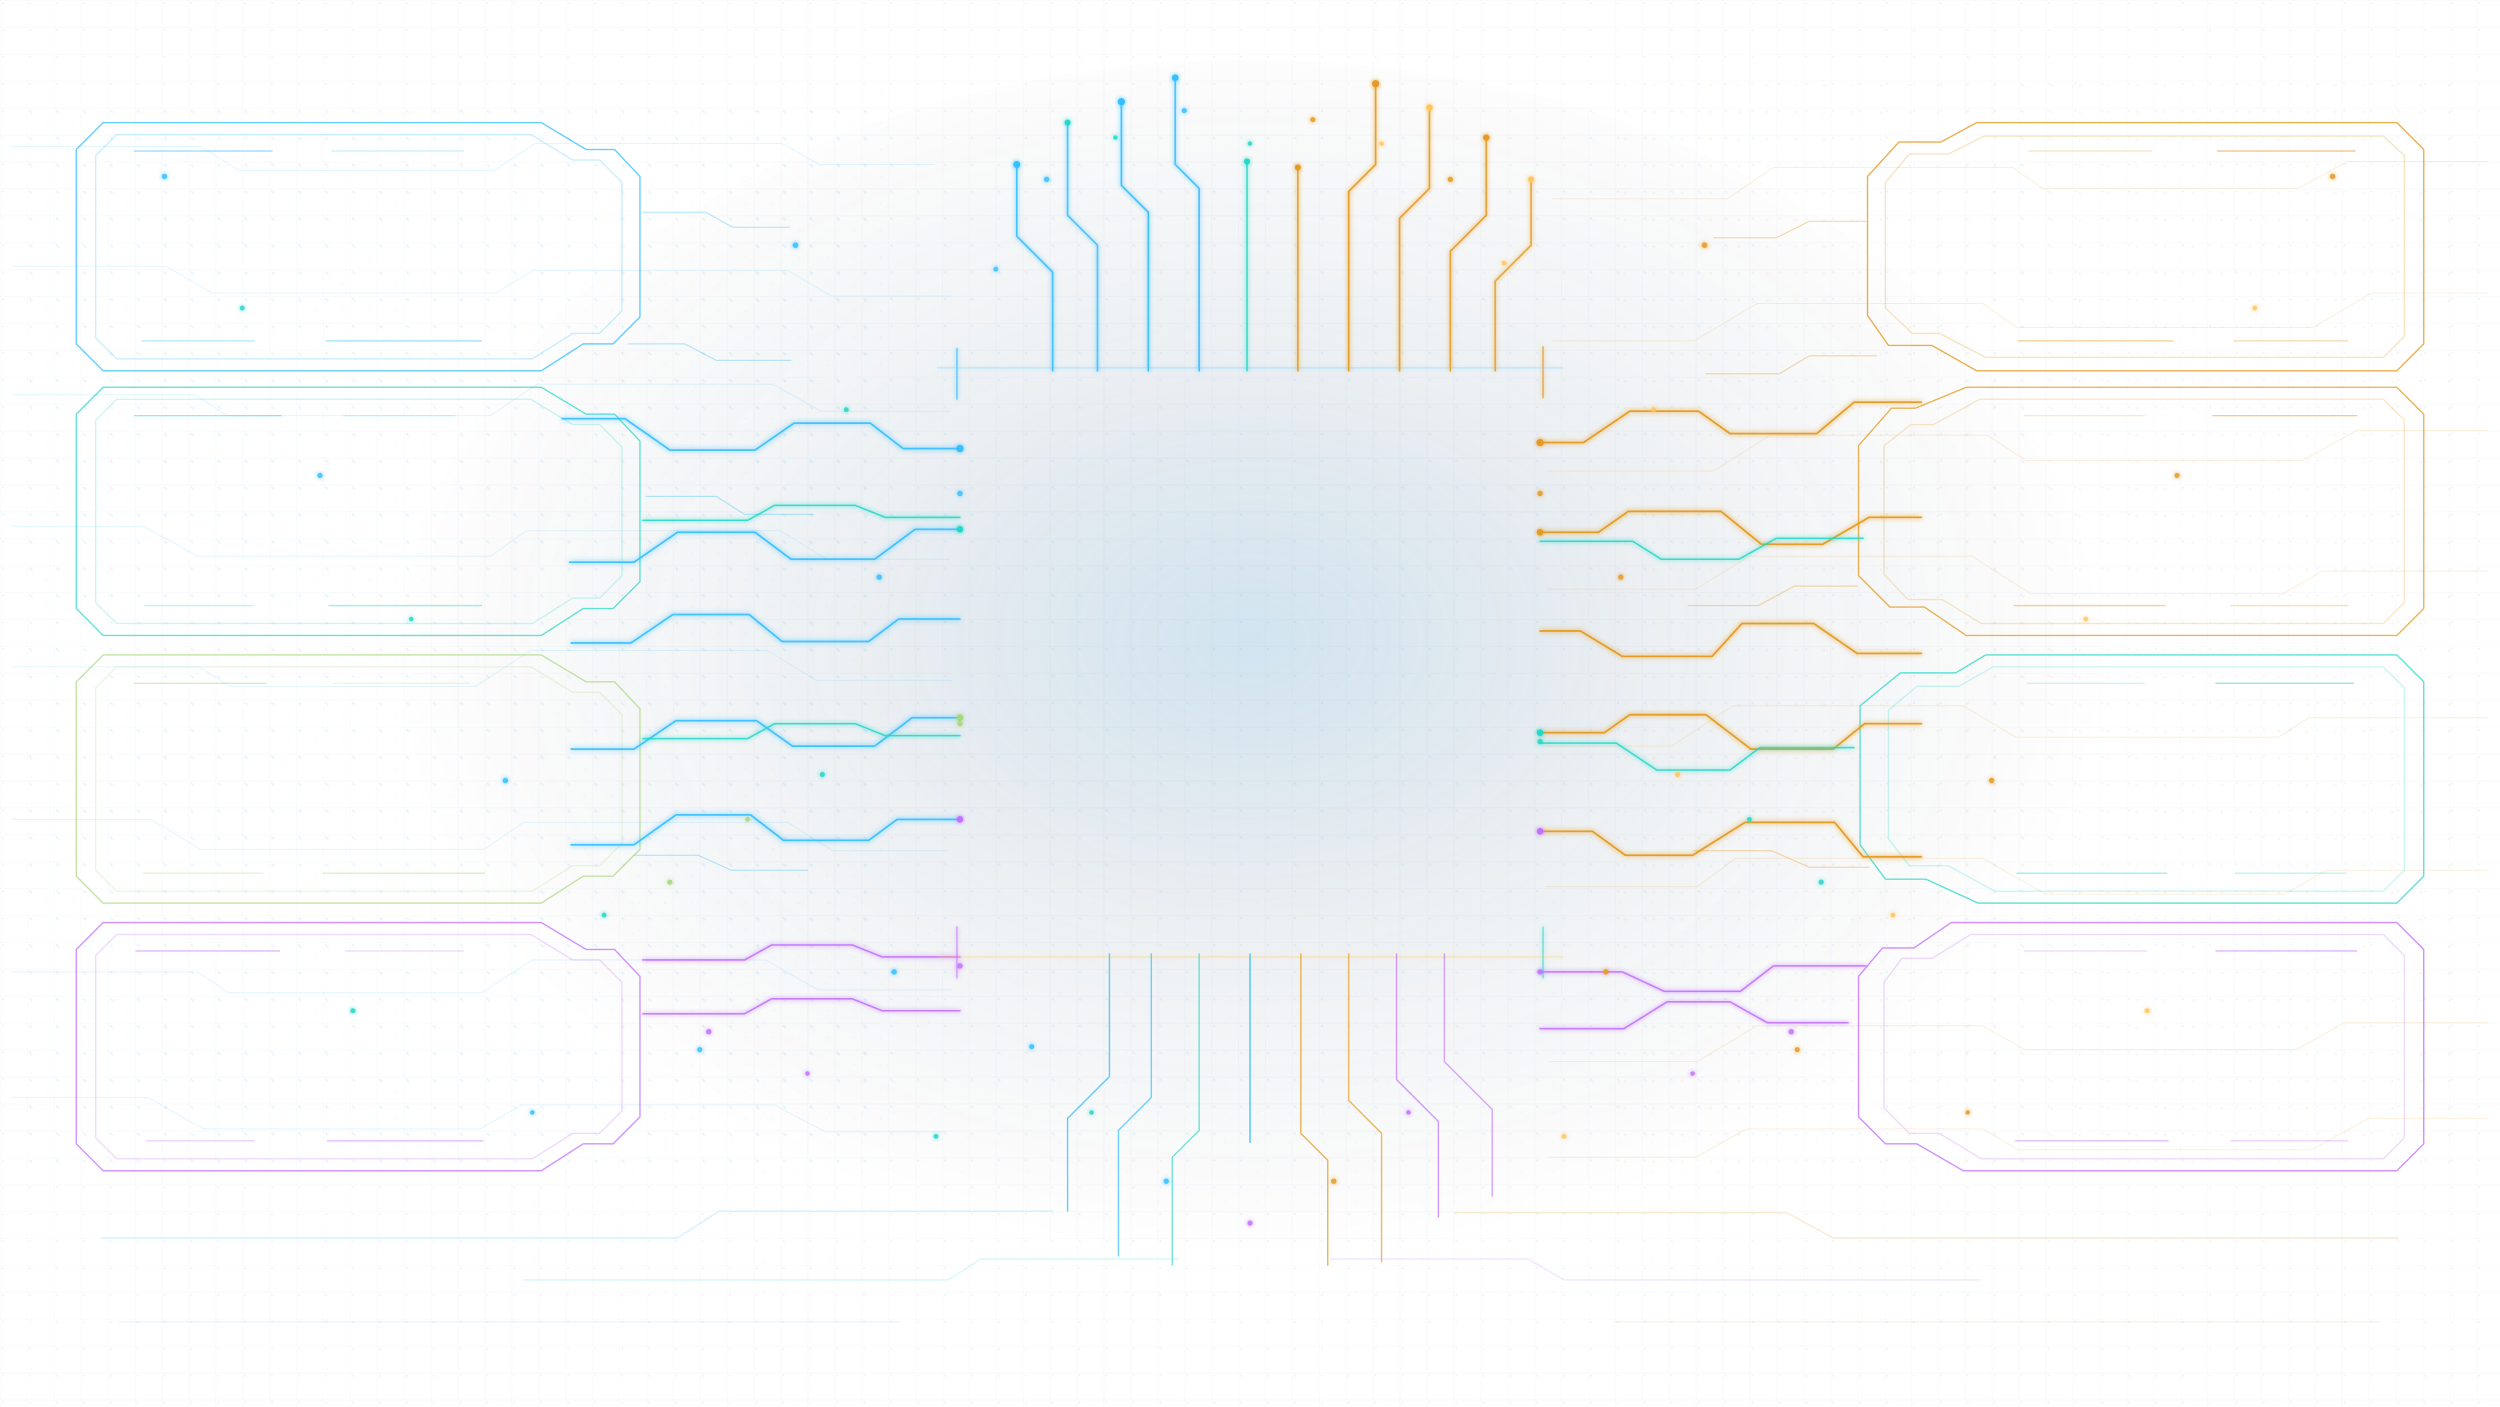
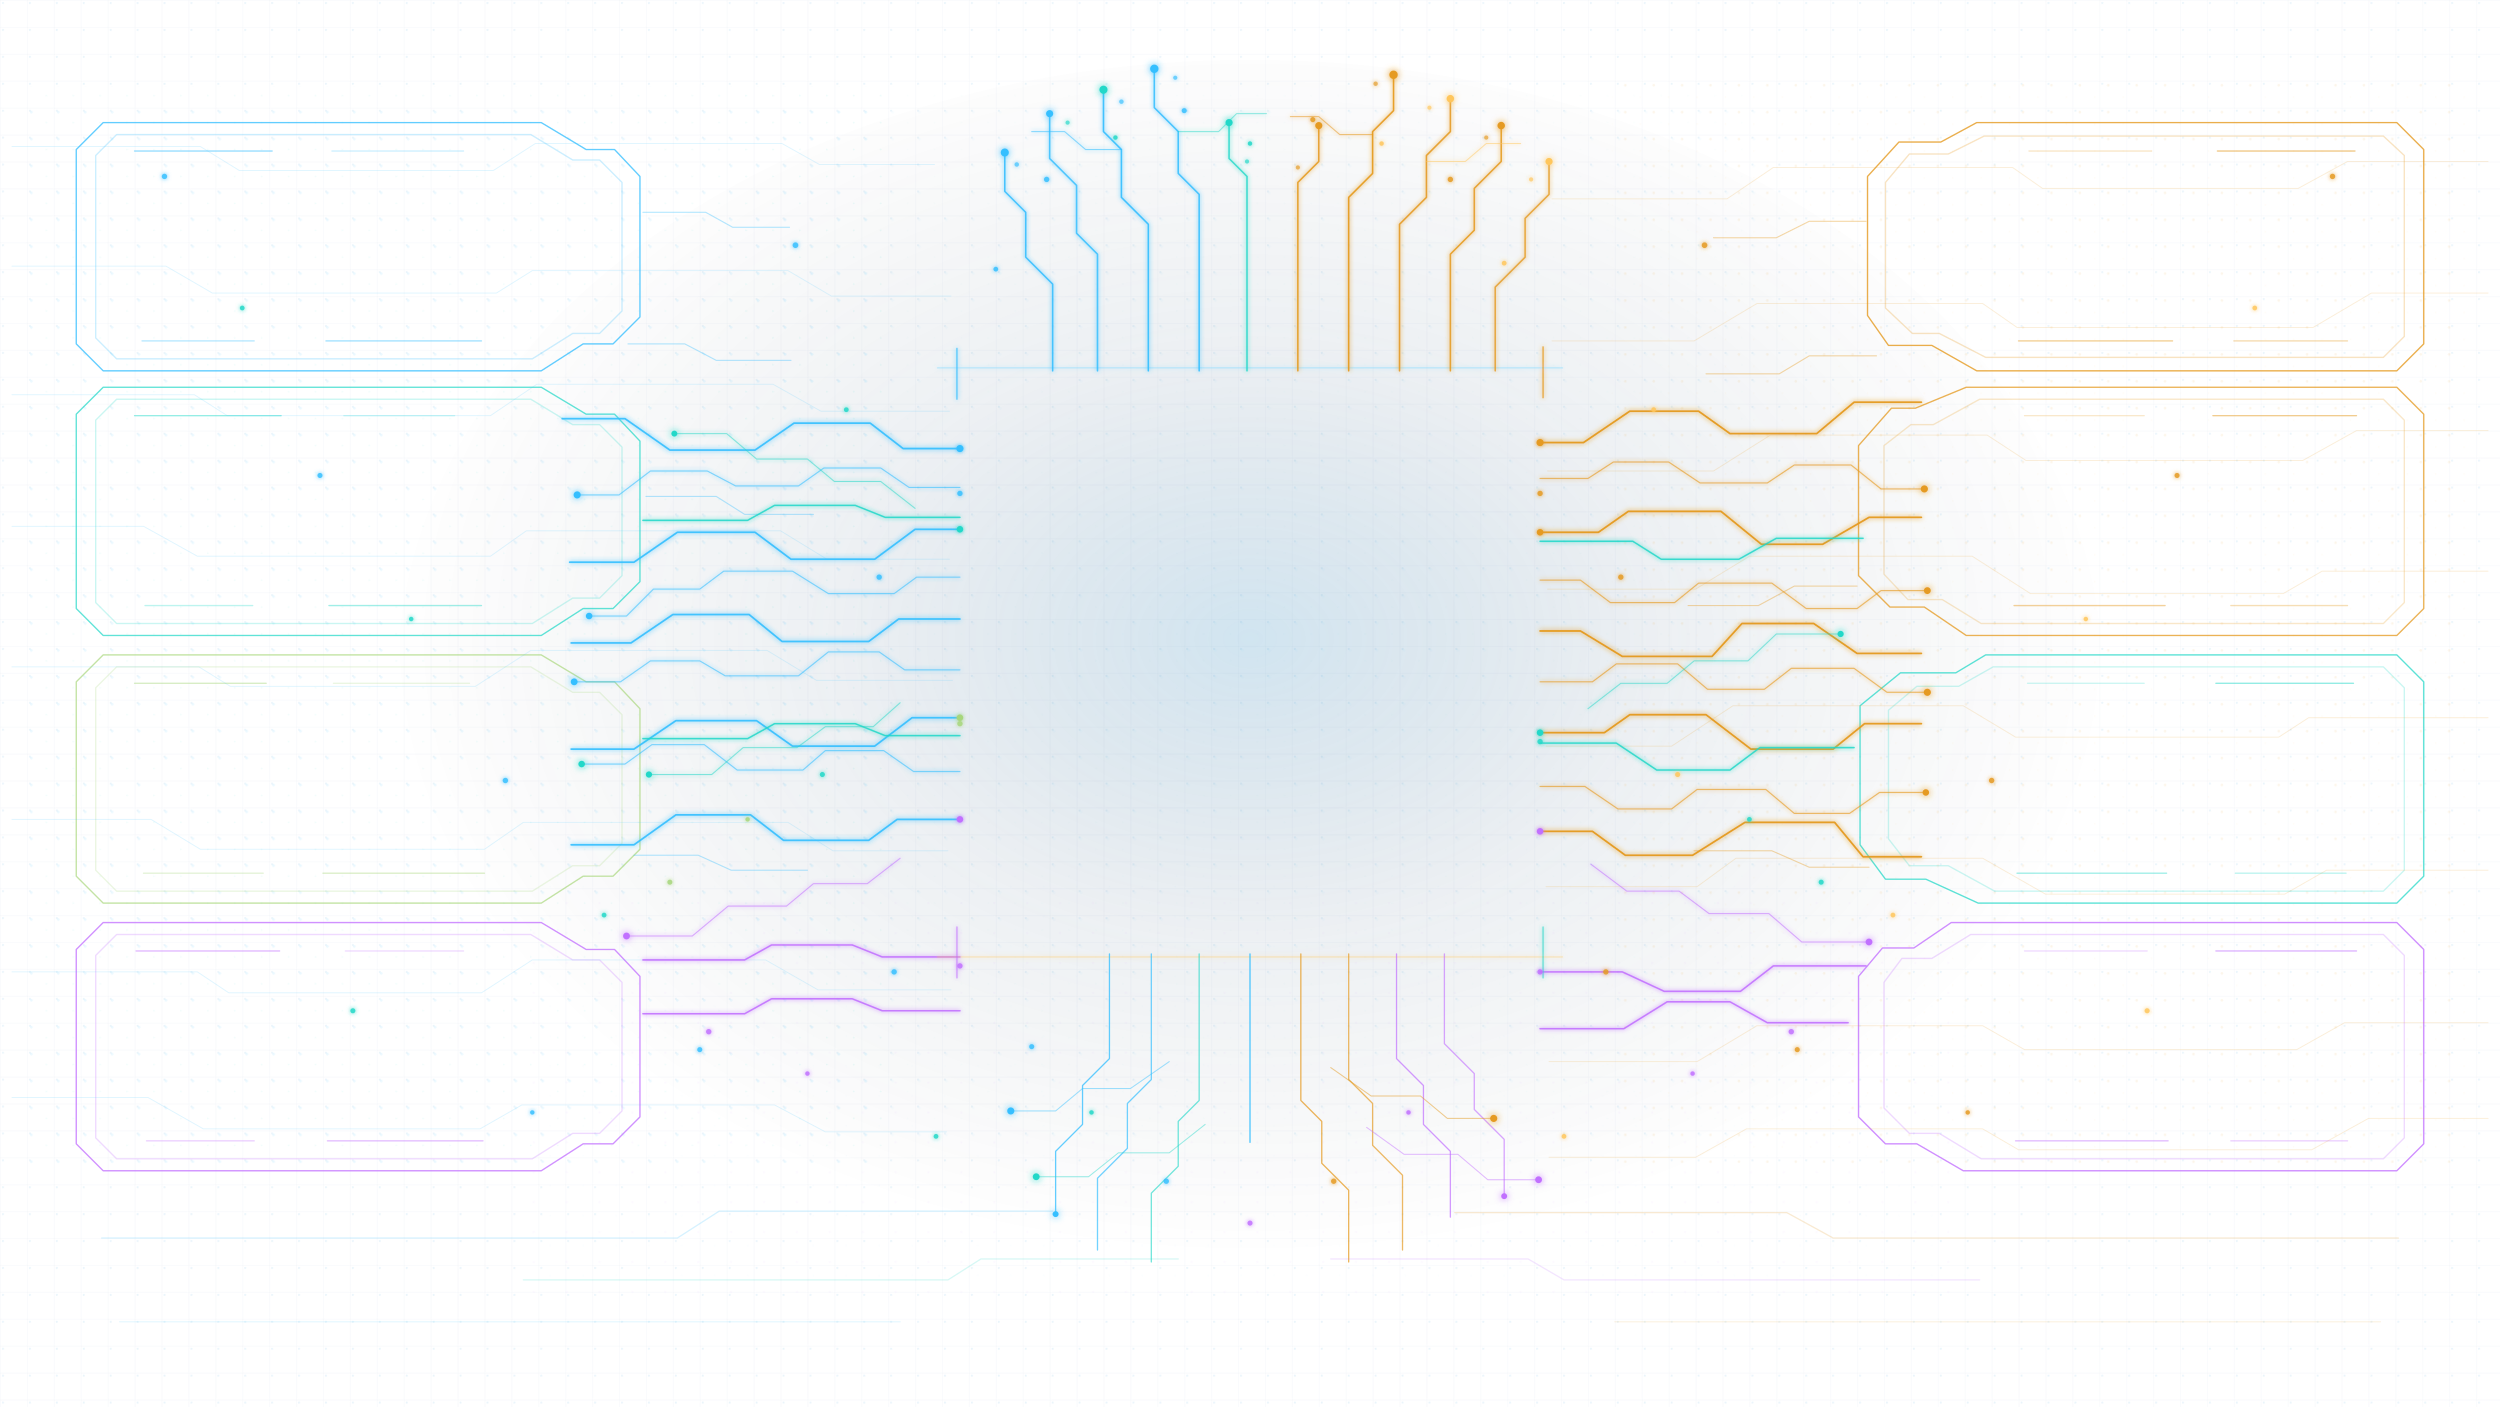
- <svg xmlns="http://www.w3.org/2000/svg" viewBox="0 0 1672 941" role="img" aria-label="Maestro authored PCB reference fabric v8 pruned vivid">
+ <svg xmlns="http://www.w3.org/2000/svg" viewBox="0 0 1672 941" role="img" aria-label="Maestro authored PCB reference fabric v9 flowing terminals">
  <defs>
    <pattern id="grid" width="18" height="18" patternUnits="userSpaceOnUse">
      <path d="M18 0H0V18" fill="none" stroke="#2a638d" stroke-opacity=".09" stroke-width=".42" />
      <circle cx="2" cy="2" r=".72" fill="#4aa5d7" fill-opacity=".12" />
    </pattern>
    <pattern id="dotsC" width="18" height="18" patternUnits="userSpaceOnUse">
      <circle cx="3" cy="3" r=".92" fill="#36bfff" fill-opacity=".42" />
      <circle cx="13" cy="10" r=".58" fill="#23d8c8" fill-opacity=".28" />
    </pattern>
    <pattern id="dotsA" width="19" height="18" patternUnits="userSpaceOnUse">
      <circle cx="4" cy="3" r=".9" fill="#e59a20" fill-opacity=".40" />
      <circle cx="14" cy="11" r=".56" fill="#ffc65c" fill-opacity=".25" />
    </pattern>
    <pattern id="dotsV" width="22" height="20" patternUnits="userSpaceOnUse">
      <circle cx="5" cy="4" r=".78" fill="#c16fff" fill-opacity=".31" />
      <circle cx="16" cy="13" r=".52" fill="#36bfff" fill-opacity=".21" />
    </pattern>
    <filter id="glow">
      <feGaussianBlur stdDeviation="1.55" result="b" />
      <feMerge>
        <feMergeNode in="b" />
        <feMergeNode in="SourceGraphic" />
      </feMerge>
    </filter>
    <filter id="glowC">
      <feGaussianBlur stdDeviation="1.9" result="b" />
      <feMerge>
        <feMergeNode in="b" />
        <feMergeNode in="SourceGraphic" />
      </feMerge>
    </filter>
    <filter id="glowA">
      <feGaussianBlur stdDeviation="1.9" result="b" />
+       <feMerge>
+         <feMergeNode in="b" />
+         <feMergeNode in="SourceGraphic" />
+       </feMerge>
+     </filter>
+     <filter id="terminalGlow">
+       <feGaussianBlur stdDeviation="2.6" result="b" />
      <feMerge>
        <feMergeNode in="b" />
        <feMergeNode in="SourceGraphic" />
      </feMerge>
    </filter>
    <radialGradient id="halo" cx="50%" cy="47%" r="50%">
      <stop offset="0" stop-color="#0d74b2" stop-opacity=".19" />
      <stop offset=".5" stop-color="#07335d" stop-opacity=".07" />
      <stop offset="1" stop-color="#020712" stop-opacity="0" />
    </radialGradient>
  </defs>
  <rect width="1672" height="941" fill="url(#grid)" opacity=".9" />
  <ellipse cx="836" cy="452" rx="570" ry="412" fill="url(#halo)" />
  <rect x="20" y="58" width="575" height="720" fill="url(#dotsC)" opacity=".23" />
  <rect x="1078" y="54" width="575" height="724" fill="url(#dotsA)" opacity=".22" />
  <rect x="492" y="58" width="690" height="704" fill="url(#dotsC)" opacity=".08" />
  <rect x="350" y="590" width="972" height="278" fill="url(#dotsV)" opacity=".12" />
  <g fill="none" stroke-linecap="round" stroke-linejoin="round">
    <g stroke-width=".92">
      <path d="M69 82H362l30 18h19l17 18v94l-18 18h-20l-28 18H69l-18-18V100z" stroke="#36bfff" stroke-opacity=".78" />
      <path d="M78 90H355l28 17h18l15 15v86l-15 15h-18l-27 17H78l-14-14V104z" stroke="#36bfff" stroke-opacity=".26" />
      <path d="M69 259H362l30 18h19l17 18v94l-18 18h-20l-28 18H69l-18-18V277z" stroke="#23d8c8" stroke-opacity=".72" />
      <path d="M78 267H355l28 17h18l15 15v86l-15 15h-18l-27 17H78l-14-14V281z" stroke="#23d8c8" stroke-opacity=".24" />
      <path d="M69 438H362l30 18h19l17 18v94l-18 18h-20l-28 18H69l-18-18V456z" stroke="#a7d67b" stroke-opacity=".68" />
      <path d="M78 446H355l28 17h18l15 15v86l-15 15h-18l-27 17H78l-14-14V460z" stroke="#a7d67b" stroke-opacity=".22" />
      <path d="M69 617H362l30 18h19l17 18v94l-18 18h-20l-28 18H69l-18-18V635z" stroke="#c16fff" stroke-opacity=".76" />
      <path d="M78 625H355l28 17h18l15 15v86l-15 15h-18l-27 17H78l-14-14V639z" stroke="#c16fff" stroke-opacity=".25" />
      <path d="M1603 82H1322l-24 13h-28l-21 23v93l14 20h29l30 17h281l18-18V100z" stroke="#e59a20" stroke-opacity=".80" />
      <path d="M1594 91h-267l-24 12h-26l-16 19v84l18 17h18l31 16h266l14-14V104z" stroke="#e59a20" stroke-opacity=".27" />
      <path d="M1603 259H1315l-34 14h-16l-22 25v87l21 21h23l28 19h288l18-18V277z" stroke="#e59a20" stroke-opacity=".76" />
      <path d="M1594 267h-270l-31 17h-15l-18 14v86l16 17h23l26 16h269l14-14V281z" stroke="#e59a20" stroke-opacity=".24" />
      <path d="M1603 438H1328l-20 12h-37l-27 22v93l17 23h27l35 16h280l18-18V456z" stroke="#23d8c8" stroke-opacity=".74" />
      <path d="M1594 446h-261l-23 13h-28l-19 16v86l14 18h26l31 17h260l14-14V460z" stroke="#23d8c8" stroke-opacity=".24" />
      <path d="M1603 617H1305l-25 17h-21l-16 19v94l18 18h21l31 18h290l18-18V635z" stroke="#c16fff" stroke-opacity=".78" />
      <path d="M1594 625h-276l-26 16h-20l-12 16v84l17 17h20l28 17h269l14-14V639z" stroke="#c16fff" stroke-opacity=".26" />
      <path d="M90 101h92" stroke="#36bfff" stroke-opacity=".50" />
      <path d="M222 101h88" stroke="#36bfff" stroke-opacity=".24" />
      <path d="M95 228h75" stroke="#36bfff" stroke-opacity=".34" />
      <path d="M218 228h104" stroke="#36bfff" stroke-opacity=".44" />
      <path d="M90 278h98" stroke="#23d8c8" stroke-opacity=".48" />
      <path d="M230 278h74" stroke="#23d8c8" stroke-opacity=".22" />
      <path d="M97 405h72" stroke="#23d8c8" stroke-opacity=".30" />
      <path d="M220 405h102" stroke="#23d8c8" stroke-opacity=".43" />
      <path d="M90 457h88" stroke="#a7d67b" stroke-opacity=".44" />
      <path d="M223 457h91" stroke="#a7d67b" stroke-opacity=".22" />
      <path d="M96 584h80" stroke="#a7d67b" stroke-opacity=".31" />
      <path d="M216 584h108" stroke="#a7d67b" stroke-opacity=".42" />
      <path d="M91 636h96" stroke="#c16fff" stroke-opacity=".48" />
      <path d="M231 636h79" stroke="#c16fff" stroke-opacity=".24" />
      <path d="M98 763h72" stroke="#c16fff" stroke-opacity=".32" />
      <path d="M219 763h104" stroke="#c16fff" stroke-opacity=".44" />
      <path d="M1483 101h92" stroke="#e59a20" stroke-opacity=".52" />
      <path d="M1357 101h82" stroke="#e59a20" stroke-opacity=".24" />
      <path d="M1494 228h76" stroke="#e59a20" stroke-opacity=".34" />
      <path d="M1350 228h103" stroke="#e59a20" stroke-opacity=".46" />
      <path d="M1480 278h96" stroke="#e59a20" stroke-opacity=".50" />
      <path d="M1354 278h80" stroke="#e59a20" stroke-opacity=".23" />
      <path d="M1492 405h78" stroke="#e59a20" stroke-opacity=".33" />
      <path d="M1347 405h101" stroke="#e59a20" stroke-opacity=".45" />
      <path d="M1482 457h92" stroke="#23d8c8" stroke-opacity=".49" />
      <path d="M1356 457h78" stroke="#23d8c8" stroke-opacity=".23" />
      <path d="M1495 584h74" stroke="#23d8c8" stroke-opacity=".31" />
      <path d="M1349 584h100" stroke="#23d8c8" stroke-opacity=".44" />
      <path d="M1482 636h94" stroke="#c16fff" stroke-opacity=".50" />
      <path d="M1354 636h82" stroke="#c16fff" stroke-opacity=".24" />
      <path d="M1492 763h78" stroke="#c16fff" stroke-opacity=".32" />
      <path d="M1348 763h102" stroke="#c16fff" stroke-opacity=".45" />
    </g>
    <g stroke="#36bfff" stroke-opacity=".16" stroke-width=".62">
      <path d="M8 98h126l26 16h170l28-18h165l25 14h77" />
      <path d="M8 178h103l31 18h190l24-15h171l29 17h80" />
      <path d="M8 264h122l22 14h176l31-21h158l32 18h86" />
      <path d="M8 352h88l36 20h196l24-17h170l31 19h82" />
      <path d="M8 446h125l21 13h164l37-24h158l33 20h91" />
      <path d="M8 548h93l33 20h190l26-18h177l30 19h77" />
      <path d="M8 650h124l21 14h169l34-22h156l35 20h89" />
      <path d="M8 734h91l37 21h185l28-16h169l34 18h81" />
    </g>
    <g stroke="#e59a20" stroke-opacity=".17" stroke-width=".64">
      <path d="M1664 108h-94l-33 18h-171l-20-14h-160l-31 21h-117" />
      <path d="M1664 196h-78l-39 23h-198l-23-16h-151l-42 25h-95" />
      <path d="M1664 288h-88l-36 20h-185l-26-17h-145l-38 24h-111" />
      <path d="M1664 382h-111l-26 15h-169l-39-25h-149l-36 22h-99" />
      <path d="M1664 480h-120l-20 13h-176l-35-21h-154l-41 27h-84" />
      <path d="M1664 582h-108l-28 16h-160l-42-24h-165l-26 19h-101" />
      <path d="M1664 684h-96l-32 18h-182l-28-16h-151l-40 24h-99" />
      <path d="M1664 748h-80l-38 21h-196l-24-14h-158l-34 19h-98" />
    </g>
    <g stroke="#36bfff" stroke-opacity=".91" stroke-width="1.16" filter="url(#glowC)">
      <path d="M642 300H604l-22-17h-51l-26 18h-57l-30-21h-42" />
      <path d="M642 354H612l-27 20h-56l-24-18h-52l-29 20h-43" />
      <path d="M642 414H601l-20 15h-58l-22-18h-51l-28 19h-40" />
      <path d="M642 480H610l-25 19h-55l-24-17h-54l-28 19h-42" />
      <path d="M642 548H600l-19 14h-57l-22-17h-50l-28 20h-42" />
    </g>
    <g stroke="#e59a20" stroke-opacity=".93" stroke-width="1.18" filter="url(#glowA)">
      <path d="M1030 296h29l31-21h46l21 15h58l25-21h45" />
      <path d="M1030 356h39l20-14h62l27 22h41l31-18h35" />
      <path d="M1030 422h27l28 17h60l20-22h48l29 20h43" />
      <path d="M1030 490h43l17-12h51l30 23h55l21-17h38" />
      <path d="M1030 556h35l22 16h45l35-22h60l19 23h39" />
    </g>
    <g stroke="#36bfff" stroke-opacity=".37" stroke-width=".76">
      <path d="M430 142h42l18 10h38" />
      <path d="M420 230h38l21 11h50" />
      <path d="M432 332h47l19 12h46" />
      <path d="M424 572h43l22 10h51" />
    </g>
    <g stroke="#e59a20" stroke-opacity=".39" stroke-width=".76">
      <path d="M1248 148h-38l-22 11h-42" />
      <path d="M1255 238h-45l-20 12h-49" />
      <path d="M1242 392h-42l-24 13h-47" />
      <path d="M1250 580h-40l-25-11h-52" />
    </g>
    <g stroke="#23d8c8" stroke-opacity=".83" stroke-width="1.04" filter="url(#glow)">
      <path d="M430 348h70l18-10h54l20 8h50" />
      <path d="M1246 360h-58l-25 14h-52l-19-12h-62" />
      <path d="M430 494h70l18-10h54l20 8h50" />
      <path d="M1240 500h-63l-20 15h-49l-27-18h-51" />
    </g>
    <g stroke="#c16fff" stroke-opacity=".86" stroke-width="1.05" filter="url(#glow)">
      <path d="M430 642h68l18-10h54l20 8h52" />
      <path d="M1248 646h-62l-22 17h-51l-28-13h-55" />
      <path d="M430 678h68l18-10h54l20 8h52" />
      <path d="M1236 684h-54l-25-14h-42l-29 18h-56" />
    </g>
+     <g stroke="#36bfff" stroke-opacity=".58" stroke-width=".78" filter="url(#glow)">
+       <path d="M642 326h-34l-19-13h-38l-17 12h-42l-19-10h-38l-21 16h-28" />
+       <path d="M642 386h-29l-15 11h-44l-24-15h-46l-16 12h-31l-18 18h-25" />
+       <path d="M642 448h-37l-17-12h-34l-20 16h-49l-17-10h-33l-20 14h-31" />
+       <path d="M642 516h-31l-20-14h-39l-15 13h-44l-22-17h-35l-18 13h-29" />
+     </g>
+     <g stroke="#e59a20" stroke-opacity=".61" stroke-width=".80" filter="url(#glow)">
+       <path d="M1030 320h32l17-11h37l21 14h45l18-12h38l20 16h29" />
+       <path d="M1030 388h27l20 15h43l16-13h49l23 17h34l16-12h31" />
+       <path d="M1030 456h35l16-12h41l20 17h38l18-14h42l22 16h27" />
+       <path d="M1030 526h30l22 15h36l17-13h46l19 16h37l20-14h31" />
+     </g>
+     <g stroke="#23d8c8" stroke-opacity=".52" stroke-width=".72" filter="url(#glow)">
+       <path d="M612 340l-23-18h-31l-18-15h-34l-20-17h-35" />
+       <path d="M602 470l-18 16h-32l-19 14h-36l-21 18h-42" />
+       <path d="M1062 474l22-17h31l18-15h36l19-18h43" />
+     </g>
+     <g stroke="#c16fff" stroke-opacity=".55" stroke-width=".72" filter="url(#glow)">
+       <path d="M602 574l-22 17h-36l-18 15h-39l-24 20h-44" />
+       <path d="M1064 578l24 18h35l20 15h40l22 19h45" />
+     </g>
    <g filter="url(#glow)" stroke-width=".92">
      <path d="M627 246h418" stroke="#8bddff" stroke-opacity=".44" />
      <path d="M627 640h418" stroke="#ffc65c" stroke-opacity=".32" />
      <path d="M640 233v34" stroke="#36bfff" stroke-opacity=".74" />
      <path d="M1032 232v34" stroke="#e59a20" stroke-opacity=".78" />
      <path d="M640 620v34" stroke="#c16fff" stroke-opacity=".62" />
      <path d="M1032 620v34" stroke="#23d8c8" stroke-opacity=".62" />
    </g>
-     <g stroke-width="1.12" fill="none" filter="url(#glow)">
-       <path d="M704 248V182l-24-24V110" stroke="#36bfff" stroke-opacity=".88" />
-       <path d="M734 248V164l-20-20V82" stroke="#36bfff" stroke-opacity=".84" />
-       <path d="M768 248V142l-18-18V68" stroke="#36bfff" stroke-opacity=".91" />
-       <path d="M802 248V126l-16-16V52" stroke="#36bfff" stroke-opacity=".87" />
-       <path d="M834 248V108" stroke="#23d8c8" stroke-opacity=".80" />
-       <path d="M868 248V112" stroke="#e59a20" stroke-opacity=".84" />
-       <path d="M902 248V128l18-18V56" stroke="#e59a20" stroke-opacity=".92" />
-       <path d="M936 248V146l20-20V72" stroke="#e59a20" stroke-opacity=".88" />
-       <path d="M970 248V168l24-24V92" stroke="#e59a20" stroke-opacity=".84" />
-       <path d="M1000 248V188l24-24V120" stroke="#e59a20" stroke-opacity=".79" />
-     </g>
-     <g stroke-width=".95" fill="none">
-       <path d="M742 638v82l-28 28v62" stroke="#36bfff" stroke-opacity=".78" />
-       <path d="M770 638v96l-22 22v84" stroke="#36bfff" stroke-opacity=".70" />
-       <path d="M802 638v118l-18 18v72" stroke="#23d8c8" stroke-opacity=".64" />
+     <g stroke-width="1.05" fill="none" filter="url(#glow)">
+       <path d="M704 248V190l-18-18V142l-14-14V102" stroke="#36bfff" stroke-opacity=".88" />
+       <path d="M734 248V170l-14-14V124l-18-18V76" stroke="#36bfff" stroke-opacity=".84" />
+       <path d="M768 248V150l-18-18V100l-12-12V60" stroke="#36bfff" stroke-opacity=".91" />
+       <path d="M802 248V130l-14-14V88l-16-16V46" stroke="#36bfff" stroke-opacity=".87" />
+       <path d="M834 248V118l-12-12V82" stroke="#23d8c8" stroke-opacity=".80" />
+       <path d="M868 248V122l14-14V84" stroke="#e59a20" stroke-opacity=".84" />
+       <path d="M902 248V132l16-16V88l14-14V50" stroke="#e59a20" stroke-opacity=".92" />
+       <path d="M936 248V150l18-18V104l16-16V66" stroke="#e59a20" stroke-opacity=".88" />
+       <path d="M970 248V170l16-16V126l18-18V84" stroke="#e59a20" stroke-opacity=".84" />
+       <path d="M1000 248V192l20-20V146l16-16V108" stroke="#e59a20" stroke-opacity=".79" />
+       <path d="M750 100h-24l-14-12h-22" stroke="#36bfff" stroke-opacity=".55" stroke-width=".72" />
+       <path d="M788 88h27l12-12h20" stroke="#23d8c8" stroke-opacity=".50" stroke-width=".70" />
+       <path d="M918 90h-22l-14-12h-19" stroke="#e59a20" stroke-opacity=".54" stroke-width=".72" />
+       <path d="M954 108h26l14-12h23" stroke="#ffc65c" stroke-opacity=".49" stroke-width=".70" />
+     </g>
+     <g stroke-width=".88" fill="none">
+       <path d="M742 638v70l-18 18v26l-18 18v42" stroke="#36bfff" stroke-opacity=".78" />
+       <path d="M770 638v84l-16 16v30l-20 20v48" stroke="#36bfff" stroke-opacity=".70" />
+       <path d="M802 638v98l-14 14v30l-18 18v46" stroke="#23d8c8" stroke-opacity=".64" />
      <path d="M836 638v126" stroke="#36bfff" stroke-opacity=".88" />
-       <path d="M870 638v120l18 18v70" stroke="#e59a20" stroke-opacity=".74" />
-       <path d="M902 638v98l22 22v86" stroke="#e59a20" stroke-opacity=".69" />
-       <path d="M934 638v84l28 28v64" stroke="#c16fff" stroke-opacity=".70" />
-       <path d="M966 638v72l32 32v58" stroke="#c16fff" stroke-opacity=".61" />
+       <path d="M870 638v98l14 14v28l18 18v48" stroke="#e59a20" stroke-opacity=".74" />
+       <path d="M902 638v84l16 16v28l20 20v50" stroke="#e59a20" stroke-opacity=".69" />
+       <path d="M934 638v70l18 18v26l18 18v44" stroke="#c16fff" stroke-opacity=".70" />
+       <path d="M966 638v60l20 20v24l20 20v38" stroke="#c16fff" stroke-opacity=".61" />
+       <path d="M782 710l-26 18h-32l-18 15h-30" stroke="#36bfff" stroke-opacity=".48" stroke-width=".70" />
+       <path d="M806 752l-24 19h-34l-20 16h-35" stroke="#23d8c8" stroke-opacity=".46" stroke-width=".68" />
+       <path d="M890 714l27 19h33l18 15h31" stroke="#e59a20" stroke-opacity=".50" stroke-width=".70" />
+       <path d="M914 754l25 18h36l20 17h34" stroke="#c16fff" stroke-opacity=".48" stroke-width=".68" />
      <path d="M68 828h385l28-18h223" stroke="#36bfff" stroke-opacity=".20" />
      <path d="M1604 828h-378l-31-17h-222" stroke="#e59a20" stroke-opacity=".20" />
      <path d="M350 856h284l22-14h132" stroke="#23d8c8" stroke-opacity=".18" />
      <path d="M1324 856h-278l-24-14H890" stroke="#c16fff" stroke-opacity=".18" />
      <path d="M80 884h522" stroke="#36bfff" stroke-opacity=".12" />
      <path d="M1592 884h-512" stroke="#e59a20" stroke-opacity=".12" />
    </g>
  </g>
  <g filter="url(#glow)" opacity=".88">
    <circle cx="110" cy="118" r="1.8" fill="#36bfff" />
    <circle cx="162" cy="206" r="1.6" fill="#23d8c8" />
    <circle cx="214" cy="318" r="1.7" fill="#36bfff" />
    <circle cx="275" cy="414" r="1.5" fill="#23d8c8" />
    <circle cx="338" cy="522" r="1.8" fill="#36bfff" />
    <circle cx="404" cy="612" r="1.6" fill="#23d8c8" />
    <circle cx="468" cy="702" r="1.7" fill="#36bfff" />
    <circle cx="532" cy="164" r="1.9" fill="#36bfff" />
    <circle cx="566" cy="274" r="1.6" fill="#23d8c8" />
    <circle cx="588" cy="386" r="1.8" fill="#36bfff" />
    <circle cx="550" cy="518" r="1.7" fill="#23d8c8" />
    <circle cx="598" cy="650" r="1.8" fill="#36bfff" />
    <circle cx="626" cy="760" r="1.6" fill="#23d8c8" />
    <circle cx="356" cy="744" r="1.5" fill="#36bfff" />
    <circle cx="236" cy="676" r="1.7" fill="#23d8c8" />
    <circle cx="1560" cy="118" r="1.8" fill="#e59a20" />
    <circle cx="1508" cy="206" r="1.6" fill="#ffc65c" />
    <circle cx="1456" cy="318" r="1.7" fill="#e59a20" />
    <circle cx="1395" cy="414" r="1.5" fill="#ffc65c" />
    <circle cx="1332" cy="522" r="1.8" fill="#e59a20" />
    <circle cx="1266" cy="612" r="1.6" fill="#ffc65c" />
    <circle cx="1202" cy="702" r="1.7" fill="#e59a20" />
    <circle cx="1140" cy="164" r="1.9" fill="#e59a20" />
    <circle cx="1106" cy="274" r="1.6" fill="#ffc65c" />
    <circle cx="1084" cy="386" r="1.8" fill="#e59a20" />
    <circle cx="1122" cy="518" r="1.7" fill="#ffc65c" />
    <circle cx="1074" cy="650" r="1.8" fill="#e59a20" />
    <circle cx="1046" cy="760" r="1.6" fill="#ffc65c" />
    <circle cx="1316" cy="744" r="1.5" fill="#e59a20" />
    <circle cx="1436" cy="676" r="1.7" fill="#ffc65c" />
    <circle cx="666" cy="180" r="1.6" fill="#36bfff" />
    <circle cx="700" cy="120" r="1.8" fill="#36bfff" />
    <circle cx="746" cy="92" r="1.5" fill="#23d8c8" />
    <circle cx="792" cy="74" r="1.7" fill="#36bfff" />
    <circle cx="836" cy="96" r="1.5" fill="#23d8c8" />
    <circle cx="878" cy="80" r="1.7" fill="#e59a20" />
    <circle cx="924" cy="96" r="1.5" fill="#ffc65c" />
    <circle cx="970" cy="120" r="1.8" fill="#e59a20" />
    <circle cx="1006" cy="176" r="1.6" fill="#ffc65c" />
    <circle cx="690" cy="700" r="1.7" fill="#36bfff" />
    <circle cx="730" cy="744" r="1.5" fill="#23d8c8" />
    <circle cx="780" cy="790" r="1.8" fill="#36bfff" />
    <circle cx="836" cy="818" r="1.7" fill="#c16fff" />
    <circle cx="892" cy="790" r="1.8" fill="#e59a20" />
    <circle cx="942" cy="744" r="1.5" fill="#c16fff" />
    <circle cx="448" cy="590" r="1.7" fill="#a7d67b" />
    <circle cx="500" cy="548" r="1.5" fill="#a7d67b" />
    <circle cx="1170" cy="548" r="1.6" fill="#23d8c8" />
    <circle cx="1218" cy="590" r="1.7" fill="#23d8c8" />
    <circle cx="474" cy="690" r="1.8" fill="#c16fff" />
    <circle cx="540" cy="718" r="1.5" fill="#c16fff" />
    <circle cx="1132" cy="718" r="1.5" fill="#c16fff" />
    <circle cx="1198" cy="690" r="1.8" fill="#c16fff" />
    <circle cx="642" cy="330" r="1.8" fill="#36bfff" />
    <circle cx="642" cy="484" r="1.8" fill="#a7d67b" />
    <circle cx="1030" cy="330" r="1.8" fill="#e59a20" />
    <circle cx="1030" cy="496" r="1.8" fill="#23d8c8" />
    <circle cx="642" cy="646" r="1.8" fill="#c16fff" />
    <circle cx="1030" cy="650" r="1.8" fill="#c16fff" />
  </g>
  <g filter="url(#glow)">
    <circle cx="642" cy="300" r="2.4" fill="#36bfff" />
    <circle cx="642" cy="354" r="2.2" fill="#23d8c8" />
    <circle cx="642" cy="480" r="2.2" fill="#a7d67b" />
    <circle cx="642" cy="548" r="2.2" fill="#c16fff" />
    <circle cx="1030" cy="296" r="2.4" fill="#e59a20" />
    <circle cx="1030" cy="356" r="2.2" fill="#e59a20" />
    <circle cx="1030" cy="490" r="2.2" fill="#23d8c8" />
    <circle cx="1030" cy="556" r="2.2" fill="#c16fff" />
  </g>
-   <g filter="url(#glow)">
-     <circle cx="680" cy="110" r="2.3" fill="#36bfff" />
-     <circle cx="714" cy="82" r="2.0" fill="#23d8c8" />
-     <circle cx="750" cy="68" r="2.4" fill="#36bfff" />
-     <circle cx="786" cy="52" r="2.2" fill="#36bfff" />
-     <circle cx="834" cy="108" r="2.0" fill="#23d8c8" />
-     <circle cx="868" cy="112" r="2.0" fill="#e59a20" />
-     <circle cx="920" cy="56" r="2.4" fill="#e59a20" />
-     <circle cx="956" cy="72" r="2.2" fill="#ffc65c" />
-     <circle cx="994" cy="92" r="2.1" fill="#e59a20" />
-     <circle cx="1024" cy="120" r="2.0" fill="#ffc65c" />
+   <g id="terminal-beacons" filter="url(#terminalGlow)">
+     <circle cx="672" cy="102" r="2.7" fill="#36bfff" />
+     <circle cx="702" cy="76" r="2.4" fill="#36bfff" />
+     <circle cx="738" cy="60" r="2.7" fill="#23d8c8" />
+     <circle cx="772" cy="46" r="2.8" fill="#36bfff" />
+     <circle cx="822" cy="82" r="2.4" fill="#23d8c8" />
+     <circle cx="882" cy="84" r="2.4" fill="#e59a20" />
+     <circle cx="932" cy="50" r="2.8" fill="#e59a20" />
+     <circle cx="970" cy="66" r="2.5" fill="#ffc65c" />
+     <circle cx="1004" cy="84" r="2.5" fill="#e59a20" />
+     <circle cx="1036" cy="108" r="2.4" fill="#ffc65c" />
+     <circle cx="386" cy="331" r="2.4" fill="#36bfff" />
+     <circle cx="394" cy="412" r="2.2" fill="#36bfff" />
+     <circle cx="384" cy="456" r="2.3" fill="#36bfff" />
+     <circle cx="389" cy="511" r="2.2" fill="#23d8c8" />
+     <circle cx="451" cy="290" r="2.0" fill="#23d8c8" />
+     <circle cx="434" cy="518" r="2.1" fill="#23d8c8" />
+     <circle cx="419" cy="626" r="2.3" fill="#c16fff" />
+     <circle cx="1287" cy="327" r="2.4" fill="#e59a20" />
+     <circle cx="1289" cy="395" r="2.3" fill="#e59a20" />
+     <circle cx="1289" cy="463" r="2.4" fill="#e59a20" />
+     <circle cx="1288" cy="530" r="2.2" fill="#e59a20" />
+     <circle cx="1231" cy="424" r="2.1" fill="#23d8c8" />
+     <circle cx="1250" cy="630" r="2.3" fill="#c16fff" />
+     <circle cx="676" cy="743" r="2.4" fill="#36bfff" />
+     <circle cx="693" cy="787" r="2.3" fill="#23d8c8" />
+     <circle cx="999" cy="748" r="2.4" fill="#e59a20" />
+     <circle cx="1029" cy="789" r="2.3" fill="#c16fff" />
+     <circle cx="706" cy="812" r="2.0" fill="#36bfff" />
+     <circle cx="1006" cy="800" r="2.0" fill="#c16fff" />
+   </g>
+   <g filter="url(#glow)" opacity=".72">
+     <circle cx="680" cy="110" r="1.5" fill="#36bfff" />
+     <circle cx="714" cy="82" r="1.4" fill="#23d8c8" />
+     <circle cx="750" cy="68" r="1.5" fill="#36bfff" />
+     <circle cx="786" cy="52" r="1.4" fill="#36bfff" />
+     <circle cx="834" cy="108" r="1.4" fill="#23d8c8" />
+     <circle cx="868" cy="112" r="1.4" fill="#e59a20" />
+     <circle cx="920" cy="56" r="1.5" fill="#e59a20" />
+     <circle cx="956" cy="72" r="1.4" fill="#ffc65c" />
+     <circle cx="994" cy="92" r="1.4" fill="#e59a20" />
+     <circle cx="1024" cy="120" r="1.4" fill="#ffc65c" />
  </g>
</svg>
